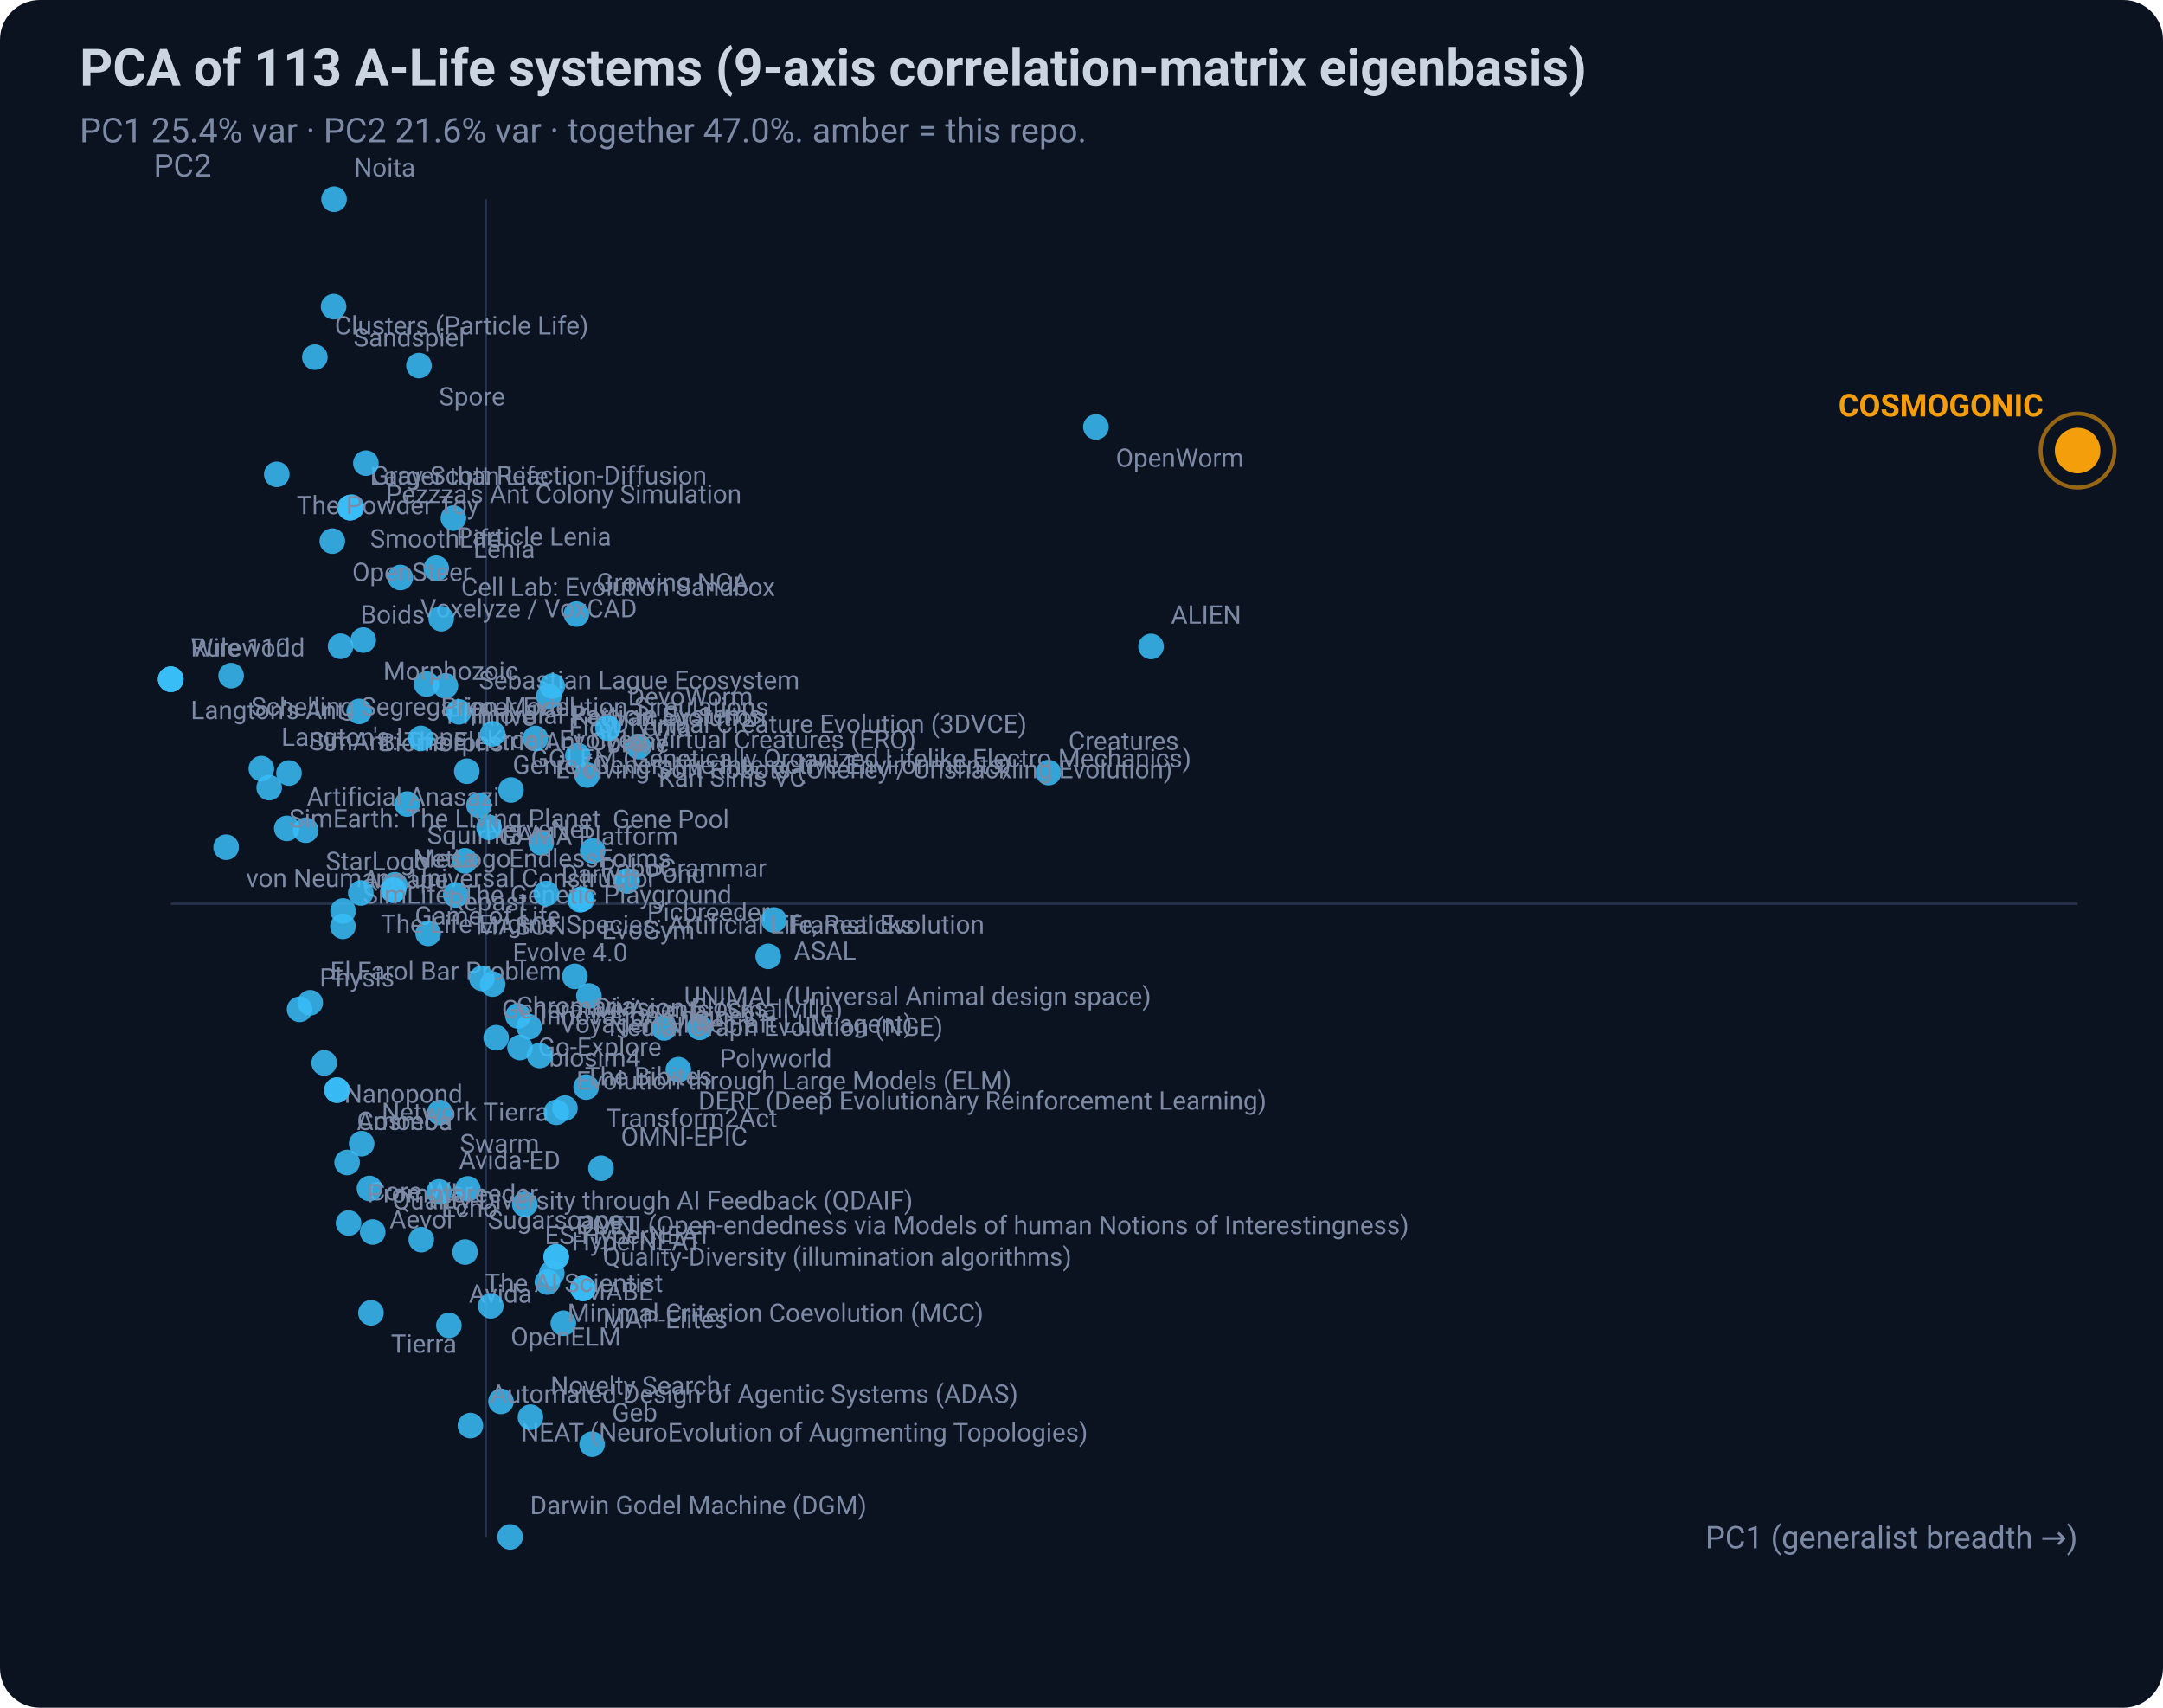
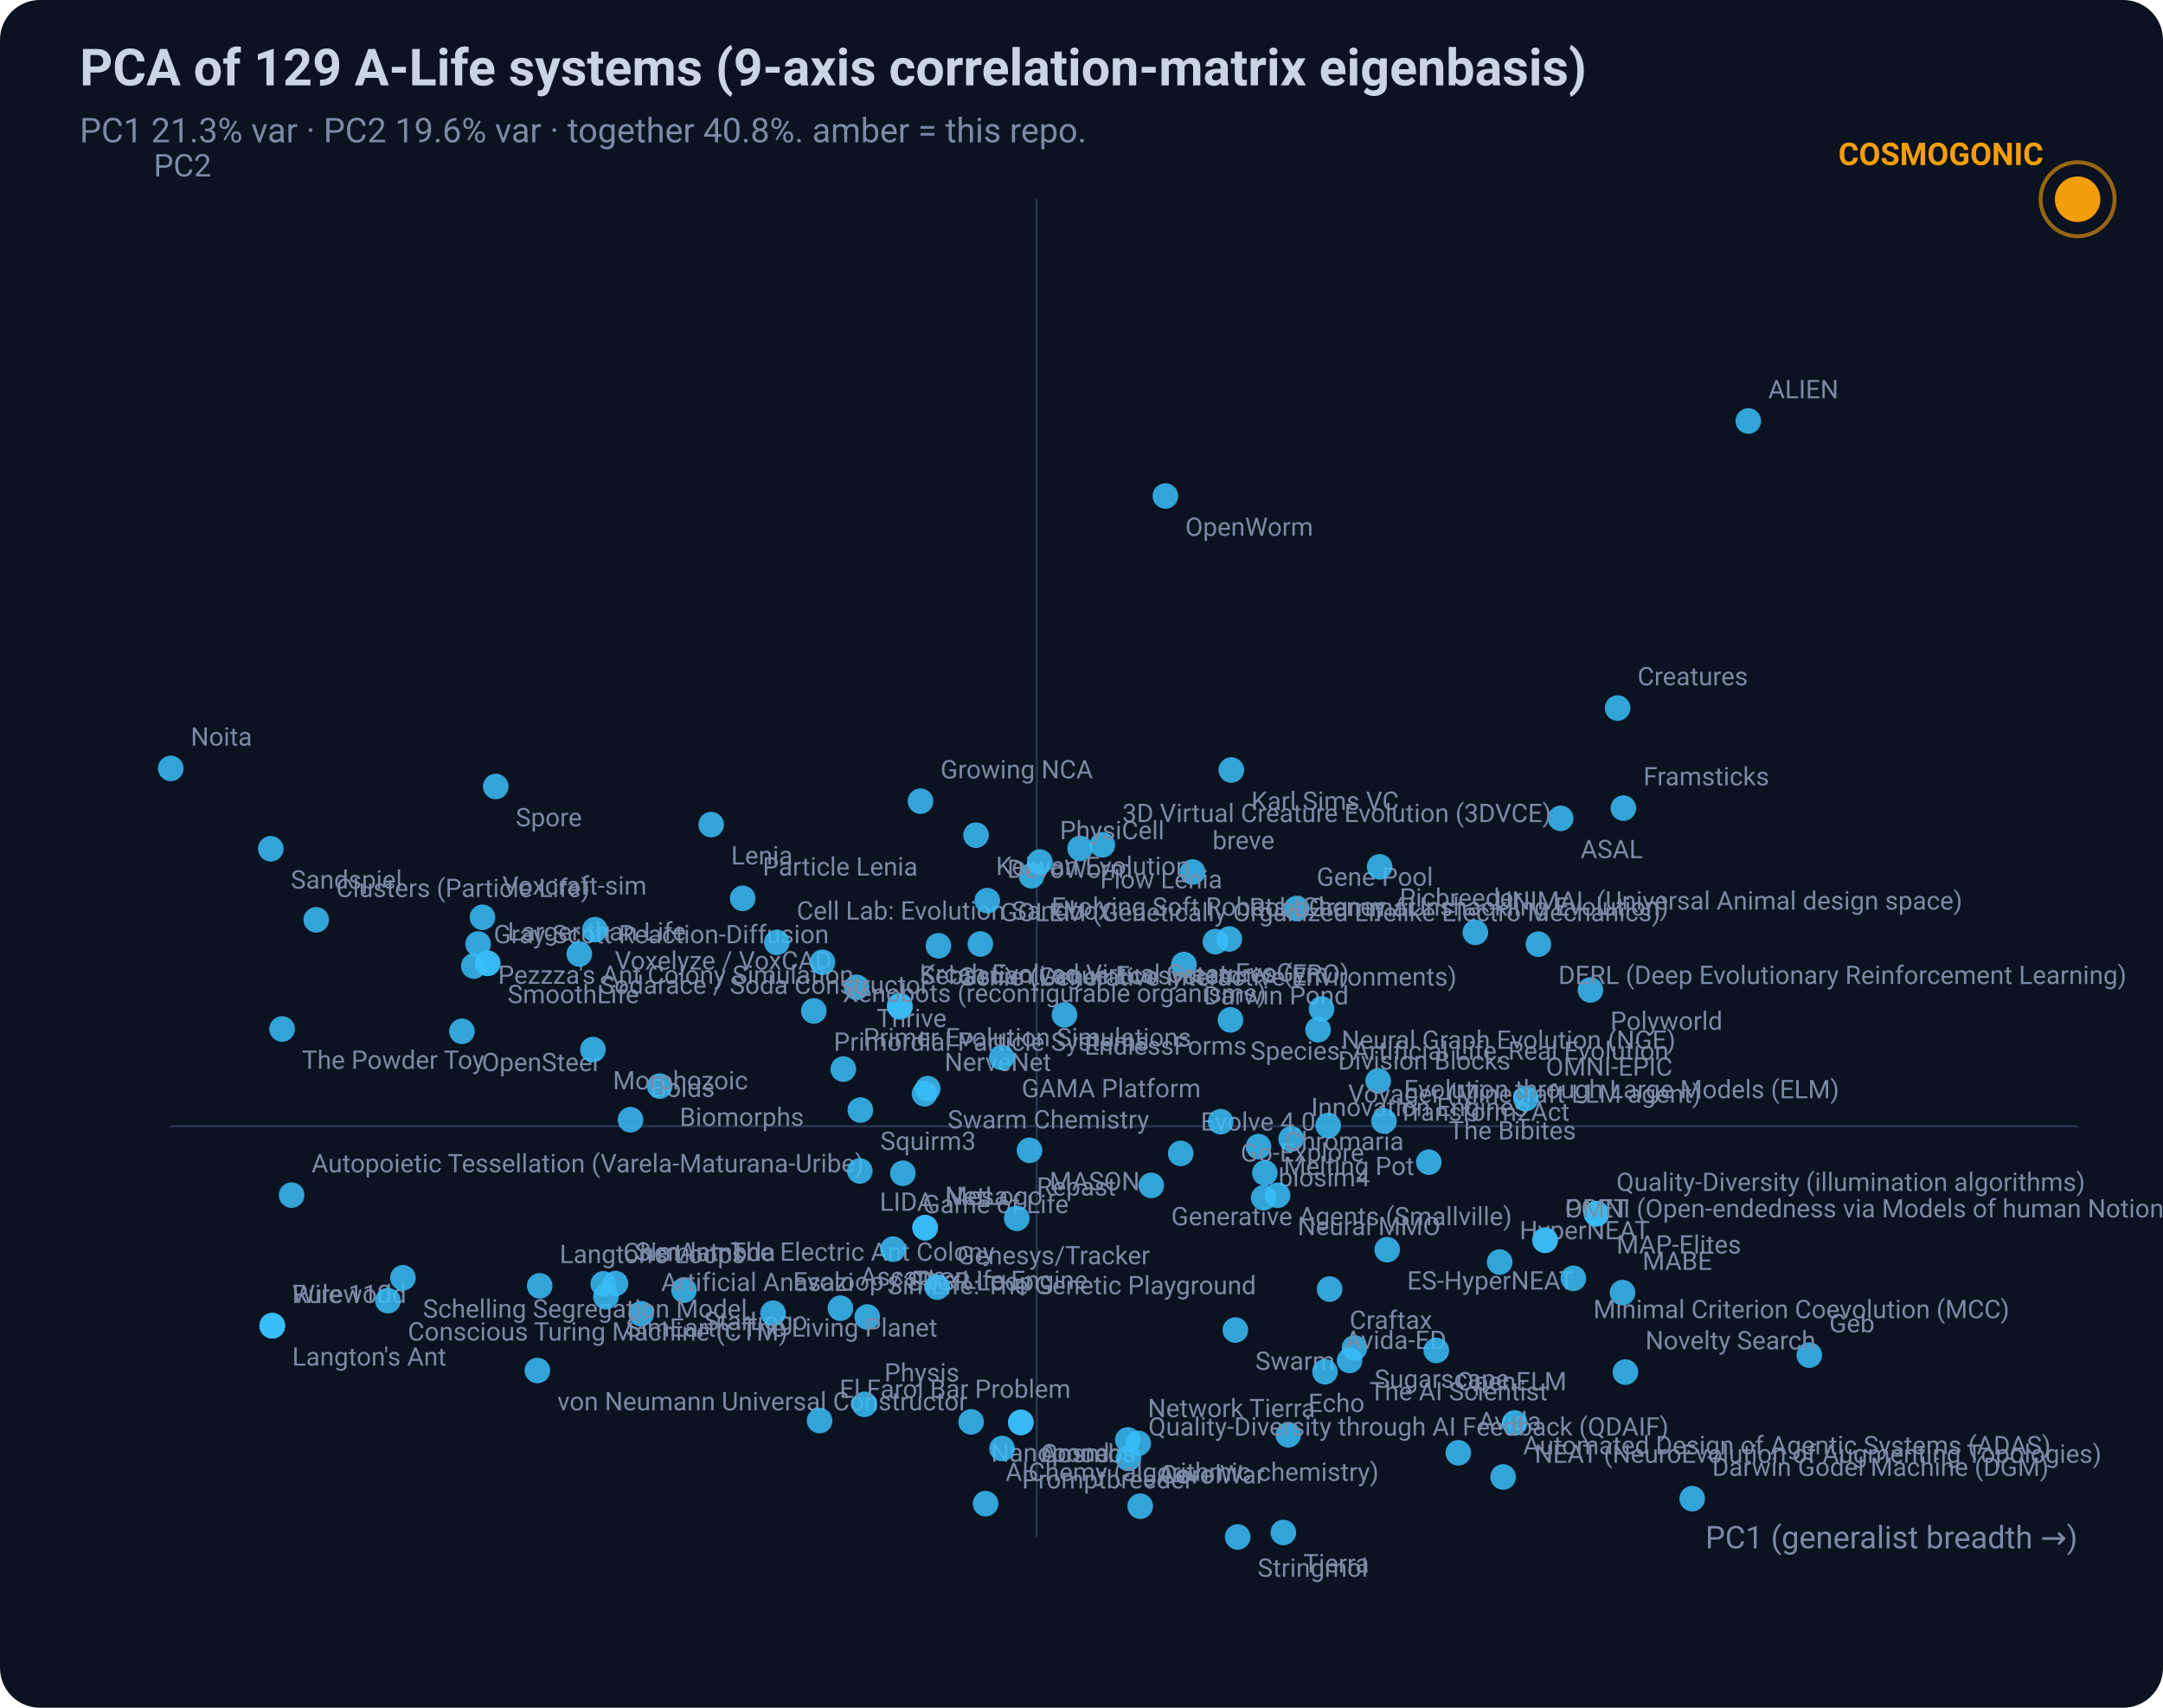
<svg xmlns="http://www.w3.org/2000/svg" viewBox="0 0 760 600" font-family="ui-sans-serif,system-ui,Segoe UI,Roboto,sans-serif" role="img" aria-label="PCA projection">
  <rect width="760" height="600" rx="14" fill="#0b1220" />
-   <text x="28" y="30" fill="#cbd5e1" font-size="18" font-weight="700">PCA of 113 A-Life systems (9-axis correlation-matrix eigenbasis)</text>
-   <text x="28" y="50" fill="#7c8aa5" font-size="12">PC1 25.4% var · PC2 21.6% var · together 47.0%. amber = this repo.</text>
-   <line x1="170.705" y1="70" x2="170.705" y2="540" stroke="#27344d" stroke-width="0.8" />
-   <line x1="60" y1="317.538" x2="730" y2="317.538" stroke="#27344d" stroke-width="0.8" />
+   <text x="28" y="30" fill="#cbd5e1" font-size="18" font-weight="700">PCA of 129 A-Life systems (9-axis correlation-matrix eigenbasis)</text>
+   <text x="28" y="50" fill="#7c8aa5" font-size="12">PC1 21.3% var · PC2 19.6% var · together 40.8%. amber = this repo.</text>
+   <line x1="364.268" y1="70" x2="364.268" y2="540" stroke="#27344d" stroke-width="0.8" />
+   <line x1="60" y1="395.68" x2="730" y2="395.68" stroke="#27344d" stroke-width="0.8" />
  <text x="730" y="544" fill="#7c8aa5" font-size="11" text-anchor="end">PC1 (generalist breadth →)</text>
  <text x="54" y="62" fill="#7c8aa5" font-size="11">PC2</text>
-   <circle cx="730" cy="158.296" r="8" fill="#f59e0b" />
-   <circle cx="730" cy="158.296" r="13" fill="none" stroke="#f59e0b" stroke-width="1.4" opacity="0.6" />
-   <text x="718" y="146.296" fill="#f59e0b" font-size="11" font-weight="700" text-anchor="end">COSMOGONIC</text>
-   <circle cx="138.724" cy="310.865" r="4.5" fill="#38bdf8" opacity="0.85" />
-   <text x="145.724" y="324.865" fill="#7c8aa5" font-size="9">Game of Life</text>
-   <circle cx="119.669" cy="227.065" r="4.5" fill="#38bdf8" opacity="0.85" />
-   <text x="126.669" y="219.065" fill="#7c8aa5" font-size="9">Boids</text>
-   <circle cx="126.208" cy="249.964" r="4.5" fill="#38bdf8" opacity="0.85" />
-   <text x="133.208" y="263.964" fill="#7c8aa5" font-size="9">Biomorphs</text>
-   <circle cx="122.479" cy="429.718" r="4.5" fill="#38bdf8" opacity="0.85" />
-   <text x="129.479" y="421.718" fill="#7c8aa5" font-size="9">Core War</text>
-   <circle cx="130.346" cy="461.257" r="4.5" fill="#38bdf8" opacity="0.85" />
-   <text x="137.346" y="475.257" fill="#7c8aa5" font-size="9">Tierra</text>
-   <circle cx="157.729" cy="465.682" r="4.5" fill="#38bdf8" opacity="0.85" />
-   <text x="164.729" y="457.682" fill="#7c8aa5" font-size="9">Avida</text>
-   <circle cx="245.853" cy="360.949" r="4.5" fill="#38bdf8" opacity="0.85" />
-   <text x="252.853" y="374.949" fill="#7c8aa5" font-size="9">Polyworld</text>
-   <circle cx="269.915" cy="336.013" r="4.5" fill="#38bdf8" opacity="0.85" />
-   <text x="276.915" y="328.013" fill="#7c8aa5" font-size="9">Framsticks</text>
-   <circle cx="224.345" cy="262.327" r="4.5" fill="#38bdf8" opacity="0.85" />
-   <text x="231.345" y="276.327" fill="#7c8aa5" font-size="9">Karl Sims VC</text>
-   <circle cx="368.409" cy="271.459" r="4.5" fill="#38bdf8" opacity="0.85" />
-   <text x="375.409" y="263.459" fill="#7c8aa5" font-size="9">Creatures</text>
-   <circle cx="190.169" cy="296.114" r="4.5" fill="#38bdf8" opacity="0.85" />
-   <text x="197.169" y="310.114" fill="#7c8aa5" font-size="9">Darwin Pond</text>
-   <circle cx="208.253" cy="298.924" r="4.5" fill="#38bdf8" opacity="0.85" />
-   <text x="215.253" y="290.924" fill="#7c8aa5" font-size="9">Gene Pool</text>
-   <circle cx="164.37" cy="417.706" r="4.5" fill="#38bdf8" opacity="0.85" />
-   <text x="171.37" y="431.706" fill="#7c8aa5" font-size="9">Sugarscape</text>
-   <circle cx="148.022" cy="435.548" r="4.5" fill="#38bdf8" opacity="0.85" />
-   <text x="155.022" y="427.548" fill="#7c8aa5" font-size="9">Echo</text>
-   <circle cx="154.561" cy="390.873" r="4.5" fill="#38bdf8" opacity="0.85" />
-   <text x="161.561" y="404.873" fill="#7c8aa5" font-size="9">Swarm</text>
-   <circle cx="206.261" cy="272.302" r="4.5" fill="#38bdf8" opacity="0.85" />
-   <text x="213.261" y="264.302" fill="#7c8aa5" font-size="9">breve</text>
-   <circle cx="220.361" cy="309.531" r="4.5" fill="#38bdf8" opacity="0.85" />
-   <text x="227.361" y="323.531" fill="#7c8aa5" font-size="9">Picbreeder</text>
-   <circle cx="197.934" cy="464.91" r="4.5" fill="#38bdf8" opacity="0.85" />
-   <text x="204.934" y="456.91" fill="#7c8aa5" font-size="9">MABE</text>
-   <circle cx="159.312" cy="182.039" r="4.5" fill="#38bdf8" opacity="0.85" />
-   <text x="166.312" y="196.039" fill="#7c8aa5" font-size="9">Lenia</text>
-   <circle cx="202.531" cy="215.755" r="4.5" fill="#38bdf8" opacity="0.85" />
-   <text x="209.531" y="207.755" fill="#7c8aa5" font-size="9">Growing NCA</text>
-   <circle cx="385.064" cy="150.007" r="4.5" fill="#38bdf8" opacity="0.85" />
-   <text x="392.064" y="164.007" fill="#7c8aa5" font-size="9">OpenWorm</text>
-   <circle cx="195.43" cy="441.589" r="4.5" fill="#38bdf8" opacity="0.85" />
-   <text x="202.43" y="433.589" fill="#7c8aa5" font-size="9">POET</text>
-   <circle cx="204.422" cy="315.923" r="4.5" fill="#38bdf8" opacity="0.85" />
-   <text x="211.422" y="329.923" fill="#7c8aa5" font-size="9">EvoGym</text>
-   <circle cx="404.425" cy="227.135" r="4.5" fill="#38bdf8" opacity="0.85" />
-   <text x="411.425" y="219.135" fill="#7c8aa5" font-size="9">ALIEN</text>
-   <circle cx="271.907" cy="323.228" r="4.5" fill="#38bdf8" opacity="0.85" />
-   <text x="278.907" y="337.228" fill="#7c8aa5" font-size="9">ASAL</text>
-   <circle cx="60" cy="238.655" r="4.5" fill="#38bdf8" opacity="0.85" />
-   <text x="67" y="230.655" fill="#7c8aa5" font-size="9">Wireworld</text>
-   <circle cx="60" cy="238.655" r="4.5" fill="#38bdf8" opacity="0.85" />
-   <text x="67" y="252.655" fill="#7c8aa5" font-size="9">Langton's Ant</text>
-   <circle cx="91.827" cy="270.054" r="4.5" fill="#38bdf8" opacity="0.85" />
-   <text x="98.827" y="262.054" fill="#7c8aa5" font-size="9">Langton's Loops</text>
-   <circle cx="79.464" cy="297.66" r="4.5" fill="#38bdf8" opacity="0.85" />
-   <text x="86.464" y="311.66" fill="#7c8aa5" font-size="9">von Neumann Universal Constructor</text>
-   <circle cx="60" cy="238.655" r="4.5" fill="#38bdf8" opacity="0.85" />
-   <text x="67" y="230.655" fill="#7c8aa5" font-size="9">Rule 110</text>
-   <circle cx="122.99" cy="178.386" r="4.5" fill="#38bdf8" opacity="0.85" />
-   <text x="129.99" y="192.386" fill="#7c8aa5" font-size="9">SmoothLife</text>
-   <circle cx="122.99" cy="178.386" r="4.5" fill="#38bdf8" opacity="0.85" />
-   <text x="129.99" y="170.386" fill="#7c8aa5" font-size="9">Larger than Life</text>
-   <circle cx="192.825" cy="244.626" r="4.5" fill="#38bdf8" opacity="0.85" />
-   <text x="199.825" y="258.626" fill="#7c8aa5" font-size="9">Flow Lenia</text>
-   <circle cx="153.284" cy="199.67" r="4.5" fill="#38bdf8" opacity="0.85" />
-   <text x="160.284" y="191.67" fill="#7c8aa5" font-size="9">Particle Lenia</text>
-   <circle cx="149.861" cy="240.341" r="4.5" fill="#38bdf8" opacity="0.85" />
-   <text x="156.861" y="254.341" fill="#7c8aa5" font-size="9">Primordial Particle Systems</text>
-   <circle cx="123.552" cy="178.175" r="4.5" fill="#38bdf8" opacity="0.85" />
-   <text x="130.552" y="170.175" fill="#7c8aa5" font-size="9">Gray-Scott Reaction-Diffusion</text>
-   <circle cx="129.835" cy="417.565" r="4.5" fill="#38bdf8" opacity="0.85" />
-   <text x="136.835" y="431.565" fill="#7c8aa5" font-size="9">Aevol</text>
-   <circle cx="154.255" cy="418.76" r="4.5" fill="#38bdf8" opacity="0.85" />
-   <text x="161.255" y="410.76" fill="#7c8aa5" font-size="9">Avida-ED</text>
-   <circle cx="113.896" cy="373.452" r="4.5" fill="#38bdf8" opacity="0.85" />
-   <text x="120.896" y="387.452" fill="#7c8aa5" font-size="9">Nanopond</text>
-   <circle cx="105.263" cy="354.627" r="4.5" fill="#38bdf8" opacity="0.85" />
-   <text x="112.263" y="346.627" fill="#7c8aa5" font-size="9">Physis</text>
-   <circle cx="118.392" cy="383.006" r="4.5" fill="#38bdf8" opacity="0.85" />
-   <text x="125.392" y="397.006" fill="#7c8aa5" font-size="9">Cosmos</text>
-   <circle cx="208.049" cy="507.407" r="4.5" fill="#38bdf8" opacity="0.85" />
-   <text x="215.049" y="499.407" fill="#7c8aa5" font-size="9">Geb</text>
-   <circle cx="118.392" cy="383.006" r="4.5" fill="#38bdf8" opacity="0.85" />
-   <text x="125.392" y="397.006" fill="#7c8aa5" font-size="9">Amoeba</text>
-   <circle cx="173.106" cy="345.776" r="4.5" fill="#38bdf8" opacity="0.85" />
-   <text x="180.106" y="337.776" fill="#7c8aa5" font-size="9">Evolve 4.0</text>
-   <circle cx="143.067" cy="282.487" r="4.5" fill="#38bdf8" opacity="0.85" />
-   <text x="150.067" y="296.487" fill="#7c8aa5" font-size="9">Squirm3</text>
-   <circle cx="127.077" cy="401.831" r="4.5" fill="#38bdf8" opacity="0.85" />
-   <text x="134.077" y="393.831" fill="#7c8aa5" font-size="9">Network Tierra</text>
-   <circle cx="185.877" cy="360.738" r="4.5" fill="#38bdf8" opacity="0.85" />
-   <text x="192.877" y="374.738" fill="#7c8aa5" font-size="9">biosim4</text>
-   <circle cx="179.543" cy="277.57" r="4.5" fill="#38bdf8" opacity="0.85" />
-   <text x="186.543" y="269.57" fill="#7c8aa5" font-size="9">GOLEM (Genetically Organized Lifelike Electro Mechanics)</text>
-   <circle cx="140.666" cy="202.901" r="4.5" fill="#38bdf8" opacity="0.85" />
-   <text x="147.666" y="216.901" fill="#7c8aa5" font-size="9">Voxelyze / VoxCAD</text>
-   <circle cx="203.042" cy="265.488" r="4.5" fill="#38bdf8" opacity="0.85" />
-   <text x="210.042" y="257.488" fill="#7c8aa5" font-size="9">3D Virtual Creature Evolution (3DVCE)</text>
-   <circle cx="238.343" cy="375.841" r="4.5" fill="#38bdf8" opacity="0.85" />
-   <text x="245.343" y="389.841" fill="#7c8aa5" font-size="9">DERL (Deep Evolutionary Reinforcement Learning)</text>
-   <circle cx="233.337" cy="361.16" r="4.5" fill="#38bdf8" opacity="0.85" />
-   <text x="240.337" y="353.16" fill="#7c8aa5" font-size="9">UNIMAL (Universal Animal design space)</text>
-   <circle cx="188.125" cy="259.447" r="4.5" fill="#38bdf8" opacity="0.85" />
-   <text x="195.125" y="273.447" fill="#7c8aa5" font-size="9">Evolving Soft Robots (Cheney / Unshackling Evolution)</text>
-   <circle cx="203.86" cy="316.134" r="4.5" fill="#38bdf8" opacity="0.85" />
-   <text x="210.86" y="308.134" fill="#7c8aa5" font-size="9">RoboGrammar</text>
-   <circle cx="205.954" cy="381.952" r="4.5" fill="#38bdf8" opacity="0.85" />
-   <text x="212.954" y="395.952" fill="#7c8aa5" font-size="9">Transform2Act</text>
-   <circle cx="163.348" cy="302.436" r="4.5" fill="#38bdf8" opacity="0.85" />
-   <text x="170.348" y="294.436" fill="#7c8aa5" font-size="9">NerveNet</text>
-   <circle cx="206.925" cy="349.921" r="4.5" fill="#38bdf8" opacity="0.85" />
-   <text x="213.925" y="363.921" fill="#7c8aa5" font-size="9">Neural Graph Evolution (NGE)</text>
-   <circle cx="164.012" cy="270.967" r="4.5" fill="#38bdf8" opacity="0.85" />
-   <text x="171.012" y="262.967" fill="#7c8aa5" font-size="9">Krcah Evolved Virtual Creatures (ERO)</text>
-   <circle cx="176.018" cy="492.375" r="4.5" fill="#38bdf8" opacity="0.85" />
-   <text x="183.018" y="506.375" fill="#7c8aa5" font-size="9">NEAT (NeuroEvolution of Augmenting Topologies)</text>
-   <circle cx="193.898" cy="447.349" r="4.5" fill="#38bdf8" opacity="0.85" />
-   <text x="200.898" y="439.349" fill="#7c8aa5" font-size="9">HyperNEAT</text>
-   <circle cx="184.396" cy="423.115" r="4.5" fill="#38bdf8" opacity="0.85" />
-   <text x="191.396" y="437.115" fill="#7c8aa5" font-size="9">ES-HyperNEAT</text>
-   <circle cx="186.388" cy="497.924" r="4.5" fill="#38bdf8" opacity="0.85" />
-   <text x="193.388" y="489.924" fill="#7c8aa5" font-size="9">Novelty Search</text>
-   <circle cx="204.83" cy="452.687" r="4.5" fill="#38bdf8" opacity="0.85" />
-   <text x="211.83" y="466.687" fill="#7c8aa5" font-size="9">MAP-Elites</text>
-   <circle cx="204.83" cy="452.687" r="4.5" fill="#38bdf8" opacity="0.85" />
-   <text x="211.83" y="444.687" fill="#7c8aa5" font-size="9">Quality-Diversity (illumination algorithms)</text>
-   <circle cx="181.995" cy="356.945" r="4.5" fill="#38bdf8" opacity="0.85" />
-   <text x="188.995" y="370.945" fill="#7c8aa5" font-size="9">Go-Explore</text>
-   <circle cx="195.43" cy="441.589" r="4.5" fill="#38bdf8" opacity="0.85" />
-   <text x="202.43" y="433.589" fill="#7c8aa5" font-size="9">OMNI (Open-endedness via Models of human Notions of Interestingness)</text>
-   <circle cx="192.365" cy="450.439" r="4.5" fill="#38bdf8" opacity="0.85" />
-   <text x="199.365" y="464.439" fill="#7c8aa5" font-size="9">Minimal Criterion Coevolution (MCC)</text>
-   <circle cx="182.71" cy="368.044" r="4.5" fill="#38bdf8" opacity="0.85" />
-   <text x="189.71" y="360.044" fill="#7c8aa5" font-size="9">Innovation Engines</text>
-   <circle cx="171.828" cy="290.705" r="4.5" fill="#38bdf8" opacity="0.85" />
-   <text x="178.828" y="304.705" fill="#7c8aa5" font-size="9">EndlessForms</text>
-   <circle cx="138.213" cy="312.762" r="4.5" fill="#38bdf8" opacity="0.85" />
-   <text x="145.213" y="304.762" fill="#7c8aa5" font-size="9">NetLogo</text>
-   <circle cx="160.13" cy="314.448" r="4.5" fill="#38bdf8" opacity="0.85" />
-   <text x="167.13" y="328.448" fill="#7c8aa5" font-size="9">MASON</text>
-   <circle cx="150.423" cy="327.935" r="4.5" fill="#38bdf8" opacity="0.85" />
-   <text x="157.423" y="319.935" fill="#7c8aa5" font-size="9">Repast</text>
-   <circle cx="107.408" cy="291.689" r="4.5" fill="#38bdf8" opacity="0.85" />
-   <text x="114.408" y="305.689" fill="#7c8aa5" font-size="9">StarLogo</text>
-   <circle cx="120.538" cy="320.067" r="4.5" fill="#38bdf8" opacity="0.85" />
-   <text x="127.538" y="312.067" fill="#7c8aa5" font-size="9">Ascape</text>
-   <circle cx="168.303" cy="282.908" r="4.5" fill="#38bdf8" opacity="0.85" />
-   <text x="175.303" y="296.908" fill="#7c8aa5" font-size="9">GAMA Platform</text>
-   <circle cx="138.213" cy="312.762" r="4.5" fill="#38bdf8" opacity="0.85" />
-   <text x="145.213" y="304.762" fill="#7c8aa5" font-size="9">Mesa</text>
-   <circle cx="116.757" cy="190.117" r="4.5" fill="#38bdf8" opacity="0.85" />
-   <text x="123.757" y="204.117" fill="#7c8aa5" font-size="9">OpenSteer</text>
-   <circle cx="100.767" cy="291.057" r="4.5" fill="#38bdf8" opacity="0.85" />
-   <text x="107.767" y="283.057" fill="#7c8aa5" font-size="9">Artificial Anasazi</text>
-   <circle cx="81.201" cy="237.391" r="4.5" fill="#38bdf8" opacity="0.85" />
-   <text x="88.201" y="251.391" fill="#7c8aa5" font-size="9">Schelling Segregation Model</text>
-   <circle cx="108.992" cy="352.309" r="4.5" fill="#38bdf8" opacity="0.85" />
-   <text x="115.992" y="344.309" fill="#7c8aa5" font-size="9">El Farol Bar Problem</text>
-   <circle cx="147.205" cy="128.443" r="4.5" fill="#38bdf8" opacity="0.85" />
-   <text x="154.205" y="142.443" fill="#7c8aa5" font-size="9">Spore</text>
-   <circle cx="120.486" cy="325.476" r="4.5" fill="#38bdf8" opacity="0.85" />
-   <text x="127.486" y="317.476" fill="#7c8aa5" font-size="9">SimLife: The Genetic Playground</text>
-   <circle cx="94.586" cy="276.727" r="4.5" fill="#38bdf8" opacity="0.85" />
-   <text x="101.586" y="290.727" fill="#7c8aa5" font-size="9">SimEarth: The Living Planet</text>
-   <circle cx="101.533" cy="271.599" r="4.5" fill="#38bdf8" opacity="0.85" />
-   <text x="108.533" y="263.599" fill="#7c8aa5" font-size="9">SimAnt: The Electric Ant Colony</text>
-   <circle cx="156.502" cy="240.973" r="4.5" fill="#38bdf8" opacity="0.85" />
-   <text x="163.502" y="254.973" fill="#7c8aa5" font-size="9">Thrive</text>
-   <circle cx="155.021" cy="217.371" r="4.5" fill="#38bdf8" opacity="0.85" />
-   <text x="162.021" y="209.371" fill="#7c8aa5" font-size="9">Cell Lab: Evolution Sandbox</text>
-   <circle cx="191.905" cy="313.956" r="4.5" fill="#38bdf8" opacity="0.85" />
-   <text x="198.905" y="327.956" fill="#7c8aa5" font-size="9">Species: Artificial Life, Real Evolution</text>
-   <circle cx="198.496" cy="389.327" r="4.5" fill="#38bdf8" opacity="0.85" />
-   <text x="205.496" y="381.327" fill="#7c8aa5" font-size="9">The Bibites</text>
-   <circle cx="97.242" cy="166.655" r="4.5" fill="#38bdf8" opacity="0.85" />
-   <text x="104.242" y="180.655" fill="#7c8aa5" font-size="9">The Powder Toy</text>
-   <circle cx="117.37" cy="70" r="4.5" fill="#38bdf8" opacity="0.85" />
-   <text x="124.37" y="62" fill="#7c8aa5" font-size="9">Noita</text>
-   <circle cx="126.77" cy="313.745" r="4.5" fill="#38bdf8" opacity="0.85" />
-   <text x="133.77" y="327.745" fill="#7c8aa5" font-size="9">The Life Engine</text>
-   <circle cx="110.627" cy="125.492" r="4.5" fill="#38bdf8" opacity="0.85" />
-   <text x="117.627" y="117.492" fill="#7c8aa5" font-size="9">Clusters (Particle Life)</text>
-   <circle cx="117.217" cy="107.721" r="4.5" fill="#38bdf8" opacity="0.85" />
-   <text x="124.217" y="121.721" fill="#7c8aa5" font-size="9">Sandspiel</text>
-   <circle cx="161.202" cy="250.105" r="4.5" fill="#38bdf8" opacity="0.85" />
-   <text x="168.202" y="242.105" fill="#7c8aa5" font-size="9">Sebastian Lague Ecosystem</text>
-   <circle cx="128.558" cy="162.722" r="4.5" fill="#38bdf8" opacity="0.85" />
-   <text x="135.558" y="176.722" fill="#7c8aa5" font-size="9">Pezzza's Ant Colony Simulation</text>
-   <circle cx="147.869" cy="259.447" r="4.5" fill="#38bdf8" opacity="0.85" />
-   <text x="154.869" y="251.447" fill="#7c8aa5" font-size="9">Primer Evolution Simulations</text>
-   <circle cx="194.051" cy="241.043" r="4.5" fill="#38bdf8" opacity="0.85" />
-   <text x="201.051" y="255.043" fill="#7c8aa5" font-size="9">Keiwan Evolution</text>
-   <circle cx="213.617" cy="255.865" r="4.5" fill="#38bdf8" opacity="0.85" />
-   <text x="220.617" y="247.865" fill="#7c8aa5" font-size="9">DevoWorm</text>
-   <circle cx="127.639" cy="224.887" r="4.5" fill="#38bdf8" opacity="0.85" />
-   <text x="134.639" y="238.887" fill="#7c8aa5" font-size="9">Morphozoic</text>
-   <circle cx="174.332" cy="364.602" r="4.5" fill="#38bdf8" opacity="0.85" />
-   <text x="181.332" y="356.602" fill="#7c8aa5" font-size="9">Chromaria</text>
-   <circle cx="201.97" cy="343.037" r="4.5" fill="#38bdf8" opacity="0.85" />
-   <text x="208.97" y="357.037" fill="#7c8aa5" font-size="9">Division Blocks</text>
-   <circle cx="189.607" cy="370.853" r="4.5" fill="#38bdf8" opacity="0.85" />
-   <text x="196.607" y="362.853" fill="#7c8aa5" font-size="9">Voyager (Minecraft LLM agent)</text>
-   <circle cx="169.325" cy="343.739" r="4.5" fill="#38bdf8" opacity="0.85" />
-   <text x="176.325" y="357.739" fill="#7c8aa5" font-size="9">Generative Agents (Smallville)</text>
-   <circle cx="211.165" cy="410.471" r="4.5" fill="#38bdf8" opacity="0.85" />
-   <text x="218.165" y="402.471" fill="#7c8aa5" font-size="9">OMNI-EPIC</text>
-   <circle cx="173.106" cy="257.831" r="4.5" fill="#38bdf8" opacity="0.85" />
-   <text x="180.106" y="271.831" fill="#7c8aa5" font-size="9">Genie (Generative Interactive Environments)</text>
-   <circle cx="195.482" cy="390.803" r="4.5" fill="#38bdf8" opacity="0.85" />
-   <text x="202.482" y="382.803" fill="#7c8aa5" font-size="9">Evolution through Large Models (ELM)</text>
-   <circle cx="172.441" cy="458.798" r="4.5" fill="#38bdf8" opacity="0.85" />
-   <text x="179.441" y="472.798" fill="#7c8aa5" font-size="9">OpenELM</text>
-   <circle cx="165.289" cy="500.874" r="4.5" fill="#38bdf8" opacity="0.85" />
-   <text x="172.289" y="492.874" fill="#7c8aa5" font-size="9">Automated Design of Agentic Systems (ADAS)</text>
-   <circle cx="163.399" cy="439.903" r="4.5" fill="#38bdf8" opacity="0.85" />
-   <text x="170.399" y="453.903" fill="#7c8aa5" font-size="9">The AI Scientist</text>
-   <circle cx="179.236" cy="540" r="4.5" fill="#38bdf8" opacity="0.85" />
-   <text x="186.236" y="532" fill="#7c8aa5" font-size="9">Darwin Godel Machine (DGM)</text>
-   <circle cx="121.968" cy="408.434" r="4.5" fill="#38bdf8" opacity="0.85" />
-   <text x="128.968" y="422.434" fill="#7c8aa5" font-size="9">Promptbreeder</text>
-   <circle cx="130.959" cy="432.878" r="4.5" fill="#38bdf8" opacity="0.85" />
-   <text x="137.959" y="424.878" fill="#7c8aa5" font-size="9">Quality-Diversity through AI Feedback (QDAIF)</text>
+   <circle cx="730" cy="70" r="8" fill="#f59e0b" />
+   <circle cx="730" cy="70" r="13" fill="none" stroke="#f59e0b" stroke-width="1.4" opacity="0.6" />
+   <text x="718" y="58" fill="#f59e0b" font-size="11" font-weight="700" text-anchor="end">COSMOGONIC</text>
+   <circle cx="317.231" cy="412.218" r="4.5" fill="#38bdf8" opacity="0.85" />
+   <text x="324.231" y="426.218" fill="#7c8aa5" font-size="9">Game of Life</text>
+   <circle cx="221.531" cy="393.416" r="4.5" fill="#38bdf8" opacity="0.85" />
+   <text x="228.531" y="385.416" fill="#7c8aa5" font-size="9">Boids</text>
+   <circle cx="231.792" cy="381.594" r="4.5" fill="#38bdf8" opacity="0.85" />
+   <text x="238.792" y="395.594" fill="#7c8aa5" font-size="9">Biomorphs</text>
+   <circle cx="400.638" cy="529.184" r="4.5" fill="#38bdf8" opacity="0.85" />
+   <text x="407.638" y="521.184" fill="#7c8aa5" font-size="9">Core War</text>
+   <circle cx="450.926" cy="538.428" r="4.5" fill="#38bdf8" opacity="0.85" />
+   <text x="457.926" y="552.428" fill="#7c8aa5" font-size="9">Tierra</text>
+   <circle cx="512.39" cy="510.444" r="4.5" fill="#38bdf8" opacity="0.85" />
+   <text x="519.39" y="502.444" fill="#7c8aa5" font-size="9">Avida</text>
+   <circle cx="558.817" cy="347.824" r="4.5" fill="#38bdf8" opacity="0.85" />
+   <text x="565.817" y="361.824" fill="#7c8aa5" font-size="9">Polyworld</text>
+   <circle cx="570.399" cy="283.934" r="4.5" fill="#38bdf8" opacity="0.85" />
+   <text x="577.399" y="275.934" fill="#7c8aa5" font-size="9">Framsticks</text>
+   <circle cx="432.64" cy="270.539" r="4.5" fill="#38bdf8" opacity="0.85" />
+   <text x="439.64" y="284.539" fill="#7c8aa5" font-size="9">Karl Sims VC</text>
+   <circle cx="568.367" cy="248.781" r="4.5" fill="#38bdf8" opacity="0.85" />
+   <text x="575.367" y="240.781" fill="#7c8aa5" font-size="9">Creatures</text>
+   <circle cx="415.979" cy="338.895" r="4.5" fill="#38bdf8" opacity="0.85" />
+   <text x="422.979" y="352.895" fill="#7c8aa5" font-size="9">Darwin Pond</text>
+   <circle cx="455.6" cy="319.212" r="4.5" fill="#38bdf8" opacity="0.85" />
+   <text x="462.6" y="311.212" fill="#7c8aa5" font-size="9">Gene Pool</text>
+   <circle cx="475.918" cy="473.594" r="4.5" fill="#38bdf8" opacity="0.85" />
+   <text x="482.918" y="487.594" fill="#7c8aa5" font-size="9">Sugarscape</text>
+   <circle cx="452.654" cy="504.093" r="4.5" fill="#38bdf8" opacity="0.85" />
+   <text x="459.654" y="496.093" fill="#7c8aa5" font-size="9">Echo</text>
+   <circle cx="434.062" cy="467.305" r="4.5" fill="#38bdf8" opacity="0.85" />
+   <text x="441.062" y="481.305" fill="#7c8aa5" font-size="9">Swarm</text>
+   <circle cx="419.027" cy="306.383" r="4.5" fill="#38bdf8" opacity="0.85" />
+   <text x="426.027" y="298.383" fill="#7c8aa5" font-size="9">breve</text>
+   <circle cx="484.757" cy="304.56" r="4.5" fill="#38bdf8" opacity="0.85" />
+   <text x="491.757" y="318.56" fill="#7c8aa5" font-size="9">Picbreeder</text>
+   <circle cx="570.094" cy="454.162" r="4.5" fill="#38bdf8" opacity="0.85" />
+   <text x="577.094" y="446.162" fill="#7c8aa5" font-size="9">MABE</text>
+   <circle cx="249.876" cy="289.719" r="4.5" fill="#38bdf8" opacity="0.85" />
+   <text x="256.876" y="303.719" fill="#7c8aa5" font-size="9">Lenia</text>
+   <circle cx="323.428" cy="281.481" r="4.5" fill="#38bdf8" opacity="0.85" />
+   <text x="330.428" y="273.481" fill="#7c8aa5" font-size="9">Growing NCA</text>
+   <circle cx="409.477" cy="174.263" r="4.5" fill="#38bdf8" opacity="0.85" />
+   <text x="416.477" y="188.263" fill="#7c8aa5" font-size="9">OpenWorm</text>
+   <circle cx="542.867" cy="435.737" r="4.5" fill="#38bdf8" opacity="0.85" />
+   <text x="549.867" y="427.737" fill="#7c8aa5" font-size="9">POET</text>
+   <circle cx="427.052" cy="330.846" r="4.5" fill="#38bdf8" opacity="0.85" />
+   <text x="434.052" y="344.846" fill="#7c8aa5" font-size="9">EvoGym</text>
+   <circle cx="614.287" cy="147.914" r="4.5" fill="#38bdf8" opacity="0.85" />
+   <text x="621.287" y="139.914" fill="#7c8aa5" font-size="9">ALIEN</text>
+   <circle cx="548.353" cy="287.518" r="4.5" fill="#38bdf8" opacity="0.85" />
+   <text x="555.353" y="301.518" fill="#7c8aa5" font-size="9">ASAL</text>
+   <circle cx="95.659" cy="465.796" r="4.5" fill="#38bdf8" opacity="0.85" />
+   <text x="102.659" y="457.796" fill="#7c8aa5" font-size="9">Wireworld</text>
+   <circle cx="95.659" cy="465.796" r="4.5" fill="#38bdf8" opacity="0.85" />
+   <text x="102.659" y="479.796" fill="#7c8aa5" font-size="9">Langton's Ant</text>
+   <circle cx="189.632" cy="451.773" r="4.5" fill="#38bdf8" opacity="0.85" />
+   <text x="196.632" y="443.773" fill="#7c8aa5" font-size="9">Langton's Loops</text>
+   <circle cx="188.819" cy="481.517" r="4.5" fill="#38bdf8" opacity="0.85" />
+   <text x="195.819" y="495.517" fill="#7c8aa5" font-size="9">von Neumann Universal Constructor</text>
+   <circle cx="95.659" cy="465.796" r="4.5" fill="#38bdf8" opacity="0.85" />
+   <text x="102.659" y="457.796" fill="#7c8aa5" font-size="9">Rule 110</text>
+   <circle cx="171.345" cy="338.455" r="4.5" fill="#38bdf8" opacity="0.85" />
+   <text x="178.345" y="352.455" fill="#7c8aa5" font-size="9">SmoothLife</text>
+   <circle cx="171.345" cy="338.455" r="4.5" fill="#38bdf8" opacity="0.85" />
+   <text x="178.345" y="330.455" fill="#7c8aa5" font-size="9">Larger than Life</text>
+   <circle cx="379.507" cy="298.083" r="4.5" fill="#38bdf8" opacity="0.85" />
+   <text x="386.507" y="312.083" fill="#7c8aa5" font-size="9">Flow Lenia</text>
+   <circle cx="260.949" cy="315.628" r="4.5" fill="#38bdf8" opacity="0.85" />
+   <text x="267.949" y="307.628" fill="#7c8aa5" font-size="9">Particle Lenia</text>
+   <circle cx="285.941" cy="355.182" r="4.5" fill="#38bdf8" opacity="0.85" />
+   <text x="292.941" y="369.182" fill="#7c8aa5" font-size="9">Primordial Particle Systems</text>
+   <circle cx="166.469" cy="339.398" r="4.5" fill="#38bdf8" opacity="0.85" />
+   <text x="173.469" y="331.398" fill="#7c8aa5" font-size="9">Gray-Scott Reaction-Diffusion</text>
+   <circle cx="399.927" cy="507.111" r="4.5" fill="#38bdf8" opacity="0.85" />
+   <text x="406.927" y="521.111" fill="#7c8aa5" font-size="9">Aevol</text>
+   <circle cx="465.556" cy="481.957" r="4.5" fill="#38bdf8" opacity="0.85" />
+   <text x="472.556" y="473.957" fill="#7c8aa5" font-size="9">Avida-ED</text>
+   <circle cx="341.207" cy="499.565" r="4.5" fill="#38bdf8" opacity="0.85" />
+   <text x="348.207" y="513.565" fill="#7c8aa5" font-size="9">Nanopond</text>
+   <circle cx="303.719" cy="493.402" r="4.5" fill="#38bdf8" opacity="0.85" />
+   <text x="310.719" y="485.402" fill="#7c8aa5" font-size="9">Physis</text>
+   <circle cx="358.681" cy="499.754" r="4.5" fill="#38bdf8" opacity="0.85" />
+   <text x="365.681" y="513.754" fill="#7c8aa5" font-size="9">Cosmos</text>
+   <circle cx="635.723" cy="476.109" r="4.5" fill="#38bdf8" opacity="0.85" />
+   <text x="642.723" y="468.109" fill="#7c8aa5" font-size="9">Geb</text>
+   <circle cx="358.681" cy="499.754" r="4.5" fill="#38bdf8" opacity="0.85" />
+   <text x="365.681" y="513.754" fill="#7c8aa5" font-size="9">Amoeba</text>
+   <circle cx="414.861" cy="405.238" r="4.5" fill="#38bdf8" opacity="0.85" />
+   <text x="421.861" y="397.238" fill="#7c8aa5" font-size="9">Evolve 4.0</text>
+   <circle cx="302.297" cy="390.02" r="4.5" fill="#38bdf8" opacity="0.85" />
+   <text x="309.297" y="404.02" fill="#7c8aa5" font-size="9">Squirm3</text>
+   <circle cx="396.27" cy="505.917" r="4.5" fill="#38bdf8" opacity="0.85" />
+   <text x="403.27" y="497.917" fill="#7c8aa5" font-size="9">Network Tierra</text>
+   <circle cx="442.19" cy="402.849" r="4.5" fill="#38bdf8" opacity="0.85" />
+   <text x="449.19" y="416.849" fill="#7c8aa5" font-size="9">biosim4</text>
+   <circle cx="344.458" cy="331.663" r="4.5" fill="#38bdf8" opacity="0.85" />
+   <text x="351.458" y="323.663" fill="#7c8aa5" font-size="9">GOLEM (Genetically Organized Lifelike Electro Mechanics)</text>
+   <circle cx="209.036" cy="326.632" r="4.5" fill="#38bdf8" opacity="0.85" />
+   <text x="216.036" y="340.632" fill="#7c8aa5" font-size="9">Voxelyze / VoxCAD</text>
+   <circle cx="387.33" cy="296.825" r="4.5" fill="#38bdf8" opacity="0.85" />
+   <text x="394.33" y="288.825" fill="#7c8aa5" font-size="9">3D Virtual Creature Evolution (3DVCE)</text>
+   <circle cx="540.531" cy="331.726" r="4.5" fill="#38bdf8" opacity="0.85" />
+   <text x="547.531" y="345.726" fill="#7c8aa5" font-size="9">DERL (Deep Evolutionary Reinforcement Learning)</text>
+   <circle cx="518.384" cy="327.576" r="4.5" fill="#38bdf8" opacity="0.85" />
+   <text x="525.384" y="319.576" fill="#7c8aa5" font-size="9">UNIMAL (Universal Animal design space)</text>
+   <circle cx="362.44" cy="307.704" r="4.5" fill="#38bdf8" opacity="0.85" />
+   <text x="369.44" y="321.704" fill="#7c8aa5" font-size="9">Evolving Soft Robots (Cheney / Unshackling Evolution)</text>
+   <circle cx="431.929" cy="329.902" r="4.5" fill="#38bdf8" opacity="0.85" />
+   <text x="438.929" y="321.902" fill="#7c8aa5" font-size="9">RoboGrammar</text>
+   <circle cx="484.249" cy="379.77" r="4.5" fill="#38bdf8" opacity="0.85" />
+   <text x="491.249" y="393.77" fill="#7c8aa5" font-size="9">Transform2Act</text>
+   <circle cx="324.851" cy="384.298" r="4.5" fill="#38bdf8" opacity="0.85" />
+   <text x="331.851" y="376.298" fill="#7c8aa5" font-size="9">NerveNet</text>
+   <circle cx="464.337" cy="354.49" r="4.5" fill="#38bdf8" opacity="0.85" />
+   <text x="471.337" y="368.49" fill="#7c8aa5" font-size="9">Neural Graph Evolution (NGE)</text>
+   <circle cx="316.114" cy="353.233" r="4.5" fill="#38bdf8" opacity="0.85" />
+   <text x="323.114" y="345.233" fill="#7c8aa5" font-size="9">Krcah Evolved Virtual Creatures (ERO)</text>
+   <circle cx="532.2" cy="499.942" r="4.5" fill="#38bdf8" opacity="0.85" />
+   <text x="539.2" y="513.942" fill="#7c8aa5" font-size="9">NEAT (NeuroEvolution of Augmenting Topologies)</text>
+   <circle cx="526.917" cy="443.409" r="4.5" fill="#38bdf8" opacity="0.85" />
+   <text x="533.917" y="435.409" fill="#7c8aa5" font-size="9">HyperNEAT</text>
+   <circle cx="487.398" cy="439.07" r="4.5" fill="#38bdf8" opacity="0.85" />
+   <text x="494.398" y="453.07" fill="#7c8aa5" font-size="9">ES-HyperNEAT</text>
+   <circle cx="571.11" cy="482.083" r="4.5" fill="#38bdf8" opacity="0.85" />
+   <text x="578.11" y="474.083" fill="#7c8aa5" font-size="9">Novelty Search</text>
+   <circle cx="560.951" cy="426.43" r="4.5" fill="#38bdf8" opacity="0.85" />
+   <text x="567.951" y="440.43" fill="#7c8aa5" font-size="9">MAP-Elites</text>
+   <circle cx="560.951" cy="426.43" r="4.5" fill="#38bdf8" opacity="0.85" />
+   <text x="567.951" y="418.43" fill="#7c8aa5" font-size="9">Quality-Diversity (illumination algorithms)</text>
+   <circle cx="428.881" cy="394.108" r="4.5" fill="#38bdf8" opacity="0.85" />
+   <text x="435.881" y="408.108" fill="#7c8aa5" font-size="9">Go-Explore</text>
+   <circle cx="542.867" cy="435.737" r="4.5" fill="#38bdf8" opacity="0.85" />
+   <text x="549.867" y="427.737" fill="#7c8aa5" font-size="9">OMNI (Open-endedness via Models of human Notions of Interestingness)</text>
+   <circle cx="552.823" cy="449.132" r="4.5" fill="#38bdf8" opacity="0.85" />
+   <text x="559.823" y="463.132" fill="#7c8aa5" font-size="9">Minimal Criterion Coevolution (MCC)</text>
+   <circle cx="453.669" cy="400.145" r="4.5" fill="#38bdf8" opacity="0.85" />
+   <text x="460.669" y="392.145" fill="#7c8aa5" font-size="9">Innovation Engines</text>
+   <circle cx="374.021" cy="356.565" r="4.5" fill="#38bdf8" opacity="0.85" />
+   <text x="381.021" y="370.565" fill="#7c8aa5" font-size="9">EndlessForms</text>
+   <circle cx="325.054" cy="431.335" r="4.5" fill="#38bdf8" opacity="0.85" />
+   <text x="332.054" y="423.335" fill="#7c8aa5" font-size="9">NetLogo</text>
+   <circle cx="361.729" cy="404.169" r="4.5" fill="#38bdf8" opacity="0.85" />
+   <text x="368.729" y="418.169" fill="#7c8aa5" font-size="9">MASON</text>
+   <circle cx="357.259" cy="428.065" r="4.5" fill="#38bdf8" opacity="0.85" />
+   <text x="364.259" y="420.065" fill="#7c8aa5" font-size="9">Repast</text>
+   <circle cx="240.326" cy="453.282" r="4.5" fill="#38bdf8" opacity="0.85" />
+   <text x="247.326" y="467.282" fill="#7c8aa5" font-size="9">StarLogo</text>
+   <circle cx="295.287" cy="459.633" r="4.5" fill="#38bdf8" opacity="0.85" />
+   <text x="302.287" y="451.633" fill="#7c8aa5" font-size="9">Ascape</text>
+   <circle cx="351.976" cy="371.532" r="4.5" fill="#38bdf8" opacity="0.85" />
+   <text x="358.976" y="385.532" fill="#7c8aa5" font-size="9">GAMA Platform</text>
+   <circle cx="325.054" cy="431.335" r="4.5" fill="#38bdf8" opacity="0.85" />
+   <text x="332.054" y="423.335" fill="#7c8aa5" font-size="9">Mesa</text>
+   <circle cx="162.303" cy="362.351" r="4.5" fill="#38bdf8" opacity="0.85" />
+   <text x="169.303" y="376.351" fill="#7c8aa5" font-size="9">OpenSteer</text>
+   <circle cx="225.29" cy="461.583" r="4.5" fill="#38bdf8" opacity="0.85" />
+   <text x="232.29" y="453.583" fill="#7c8aa5" font-size="9">Artificial Anasazi</text>
+   <circle cx="141.578" cy="448.943" r="4.5" fill="#38bdf8" opacity="0.85" />
+   <text x="148.578" y="462.943" fill="#7c8aa5" font-size="9">Schelling Segregation Model</text>
+   <circle cx="287.973" cy="499.125" r="4.5" fill="#38bdf8" opacity="0.85" />
+   <text x="294.973" y="491.125" fill="#7c8aa5" font-size="9">El Farol Bar Problem</text>
+   <circle cx="174.19" cy="276.325" r="4.5" fill="#38bdf8" opacity="0.85" />
+   <text x="181.19" y="290.325" fill="#7c8aa5" font-size="9">Spore</text>
+   <circle cx="304.735" cy="462.715" r="4.5" fill="#38bdf8" opacity="0.85" />
+   <text x="311.735" y="454.715" fill="#7c8aa5" font-size="9">SimLife: The Genetic Playground</text>
+   <circle cx="212.896" cy="455.609" r="4.5" fill="#38bdf8" opacity="0.85" />
+   <text x="219.896" y="469.609" fill="#7c8aa5" font-size="9">SimEarth: The Living Planet</text>
+   <circle cx="216.249" cy="450.955" r="4.5" fill="#38bdf8" opacity="0.85" />
+   <text x="223.249" y="442.955" fill="#7c8aa5" font-size="9">SimAnt: The Electric Ant Colony</text>
+   <circle cx="300.976" cy="346.881" r="4.5" fill="#38bdf8" opacity="0.85" />
+   <text x="307.976" y="360.881" fill="#7c8aa5" font-size="9">Thrive</text>
+   <circle cx="272.937" cy="331.097" r="4.5" fill="#38bdf8" opacity="0.85" />
+   <text x="279.937" y="323.097" fill="#7c8aa5" font-size="9">Cell Lab: Evolution Sandbox</text>
+   <circle cx="432.335" cy="358.326" r="4.5" fill="#38bdf8" opacity="0.85" />
+   <text x="439.335" y="372.326" fill="#7c8aa5" font-size="9">Species: Artificial Life, Real Evolution</text>
+   <circle cx="502.027" cy="408.32" r="4.5" fill="#38bdf8" opacity="0.85" />
+   <text x="509.027" y="400.32" fill="#7c8aa5" font-size="9">The Bibites</text>
+   <circle cx="99.113" cy="361.533" r="4.5" fill="#38bdf8" opacity="0.85" />
+   <text x="106.113" y="375.533" fill="#7c8aa5" font-size="9">The Powder Toy</text>
+   <circle cx="60" cy="269.973" r="4.5" fill="#38bdf8" opacity="0.85" />
+   <text x="67" y="261.973" fill="#7c8aa5" font-size="9">Noita</text>
+   <circle cx="313.777" cy="438.881" r="4.5" fill="#38bdf8" opacity="0.85" />
+   <text x="320.777" y="452.881" fill="#7c8aa5" font-size="9">The Life Engine</text>
+   <circle cx="111.101" cy="323.174" r="4.5" fill="#38bdf8" opacity="0.85" />
+   <text x="118.101" y="315.174" fill="#7c8aa5" font-size="9">Clusters (Particle Life)</text>
+   <circle cx="95.151" cy="298.208" r="4.5" fill="#38bdf8" opacity="0.85" />
+   <text x="102.151" y="312.208" fill="#7c8aa5" font-size="9">Sandspiel</text>
+   <circle cx="316.215" cy="353.799" r="4.5" fill="#38bdf8" opacity="0.85" />
+   <text x="323.215" y="345.799" fill="#7c8aa5" font-size="9">Sebastian Lague Ecosystem</text>
+   <circle cx="167.992" cy="331.663" r="4.5" fill="#38bdf8" opacity="0.85" />
+   <text x="174.992" y="345.663" fill="#7c8aa5" font-size="9">Pezzza's Ant Colony Simulation</text>
+   <circle cx="296.303" cy="375.619" r="4.5" fill="#38bdf8" opacity="0.85" />
+   <text x="303.303" y="367.619" fill="#7c8aa5" font-size="9">Primer Evolution Simulations</text>
+   <circle cx="342.934" cy="293.429" r="4.5" fill="#38bdf8" opacity="0.85" />
+   <text x="349.934" y="307.429" fill="#7c8aa5" font-size="9">Keiwan Evolution</text>
+   <circle cx="346.896" cy="316.445" r="4.5" fill="#38bdf8" opacity="0.85" />
+   <text x="353.896" y="308.445" fill="#7c8aa5" font-size="9">DevoWorm</text>
+   <circle cx="208.324" cy="368.765" r="4.5" fill="#38bdf8" opacity="0.85" />
+   <text x="215.324" y="382.765" fill="#7c8aa5" font-size="9">Morphozoic</text>
+   <circle cx="444.425" cy="412.093" r="4.5" fill="#38bdf8" opacity="0.85" />
+   <text x="451.425" y="404.093" fill="#7c8aa5" font-size="9">Chromaria</text>
+   <circle cx="463.118" cy="361.785" r="4.5" fill="#38bdf8" opacity="0.85" />
+   <text x="470.118" y="375.785" fill="#7c8aa5" font-size="9">Division Blocks</text>
+   <circle cx="466.673" cy="395.428" r="4.5" fill="#38bdf8" opacity="0.85" />
+   <text x="473.673" y="387.428" fill="#7c8aa5" font-size="9">Voyager (Minecraft LLM agent)</text>
+   <circle cx="404.499" cy="416.495" r="4.5" fill="#38bdf8" opacity="0.85" />
+   <text x="411.499" y="430.495" fill="#7c8aa5" font-size="9">Generative Agents (Smallville)</text>
+   <circle cx="536.162" cy="385.933" r="4.5" fill="#38bdf8" opacity="0.85" />
+   <text x="543.162" y="377.933" fill="#7c8aa5" font-size="9">OMNI-EPIC</text>
+   <circle cx="329.727" cy="332.292" r="4.5" fill="#38bdf8" opacity="0.85" />
+   <text x="336.727" y="346.292" fill="#7c8aa5" font-size="9">Genie (Generative Interactive Environments)</text>
+   <circle cx="486.281" cy="393.856" r="4.5" fill="#38bdf8" opacity="0.85" />
+   <text x="493.281" y="385.856" fill="#7c8aa5" font-size="9">Evolution through Large Models (ELM)</text>
+   <circle cx="504.669" cy="474.474" r="4.5" fill="#38bdf8" opacity="0.85" />
+   <text x="511.669" y="488.474" fill="#7c8aa5" font-size="9">OpenELM</text>
+   <circle cx="528.136" cy="518.934" r="4.5" fill="#38bdf8" opacity="0.85" />
+   <text x="535.136" y="510.934" fill="#7c8aa5" font-size="9">Automated Design of Agentic Systems (ADAS)</text>
+   <circle cx="474.191" cy="477.996" r="4.5" fill="#38bdf8" opacity="0.85" />
+   <text x="481.191" y="491.996" fill="#7c8aa5" font-size="9">The AI Scientist</text>
+   <circle cx="594.578" cy="526.543" r="4.5" fill="#38bdf8" opacity="0.85" />
+   <text x="601.578" y="518.543" fill="#7c8aa5" font-size="9">Darwin Godel Machine (DGM)</text>
+   <circle cx="352.077" cy="508.935" r="4.5" fill="#38bdf8" opacity="0.85" />
+   <text x="359.077" y="522.935" fill="#7c8aa5" font-size="9">Promptbreeder</text>
+   <circle cx="396.473" cy="512.394" r="4.5" fill="#38bdf8" opacity="0.85" />
+   <text x="403.473" y="504.394" fill="#7c8aa5" font-size="9">Quality-Diversity through AI Feedback (QDAIF)</text>
+   <circle cx="434.875" cy="540" r="4.5" fill="#38bdf8" opacity="0.85" />
+   <text x="441.875" y="554" fill="#7c8aa5" font-size="9">Stringmol</text>
+   <circle cx="271.616" cy="461.394" r="4.5" fill="#38bdf8" opacity="0.85" />
+   <text x="278.616" y="453.394" fill="#7c8aa5" font-size="9">Evoloop / SDSR Loop</text>
+   <circle cx="288.989" cy="338.077" r="4.5" fill="#38bdf8" opacity="0.85" />
+   <text x="295.989" y="352.077" fill="#7c8aa5" font-size="9">Xenobots (reconfigurable organisms)</text>
+   <circle cx="169.516" cy="322.293" r="4.5" fill="#38bdf8" opacity="0.85" />
+   <text x="176.516" y="314.293" fill="#7c8aa5" font-size="9">Voxcraft-sim</text>
+   <circle cx="448.895" cy="419.953" r="4.5" fill="#38bdf8" opacity="0.85" />
+   <text x="455.895" y="433.953" fill="#7c8aa5" font-size="9">Neural MMO</text>
+   <circle cx="444.018" cy="420.834" r="4.5" fill="#38bdf8" opacity="0.85" />
+   <text x="451.018" y="412.834" fill="#7c8aa5" font-size="9">Melting Pot</text>
+   <circle cx="467.181" cy="452.905" r="4.5" fill="#38bdf8" opacity="0.85" />
+   <text x="474.181" y="466.905" fill="#7c8aa5" font-size="9">Craftax</text>
+   <circle cx="211.982" cy="451.081" r="4.5" fill="#38bdf8" opacity="0.85" />
+   <text x="218.982" y="443.081" fill="#7c8aa5" font-size="9">Chemlambda</text>
+   <circle cx="325.968" cy="382.474" r="4.5" fill="#38bdf8" opacity="0.85" />
+   <text x="332.968" y="396.474" fill="#7c8aa5" font-size="9">Swarm Chemistry</text>
+   <circle cx="102.466" cy="419.89" r="4.5" fill="#38bdf8" opacity="0.85" />
+   <text x="109.466" y="411.89" fill="#7c8aa5" font-size="9">Autopoietic Tessellation (Varela-Maturana-Uribe)</text>
+   <circle cx="302.094" cy="411.401" r="4.5" fill="#38bdf8" opacity="0.85" />
+   <text x="309.094" y="425.401" fill="#7c8aa5" font-size="9">LIDA</text>
+   <circle cx="346.287" cy="528.303" r="4.5" fill="#38bdf8" opacity="0.85" />
+   <text x="353.287" y="520.303" fill="#7c8aa5" font-size="9">AlChemy (algorithmic chemistry)</text>
+   <circle cx="136.296" cy="456.992" r="4.5" fill="#38bdf8" opacity="0.85" />
+   <text x="143.296" y="470.992" fill="#7c8aa5" font-size="9">Conscious Turing Machine (CTM)</text>
+   <circle cx="365.386" cy="302.862" r="4.5" fill="#38bdf8" opacity="0.85" />
+   <text x="372.386" y="294.862" fill="#7c8aa5" font-size="9">PhysiCell</text>
+   <circle cx="203.55" cy="335.185" r="4.5" fill="#38bdf8" opacity="0.85" />
+   <text x="210.55" y="349.185" fill="#7c8aa5" font-size="9">Sodarace / Soda Constructor</text>
+   <circle cx="329.321" cy="452.213" r="4.5" fill="#38bdf8" opacity="0.85" />
+   <text x="336.321" y="444.213" fill="#7c8aa5" font-size="9">Genesys/Tracker</text>
</svg>
